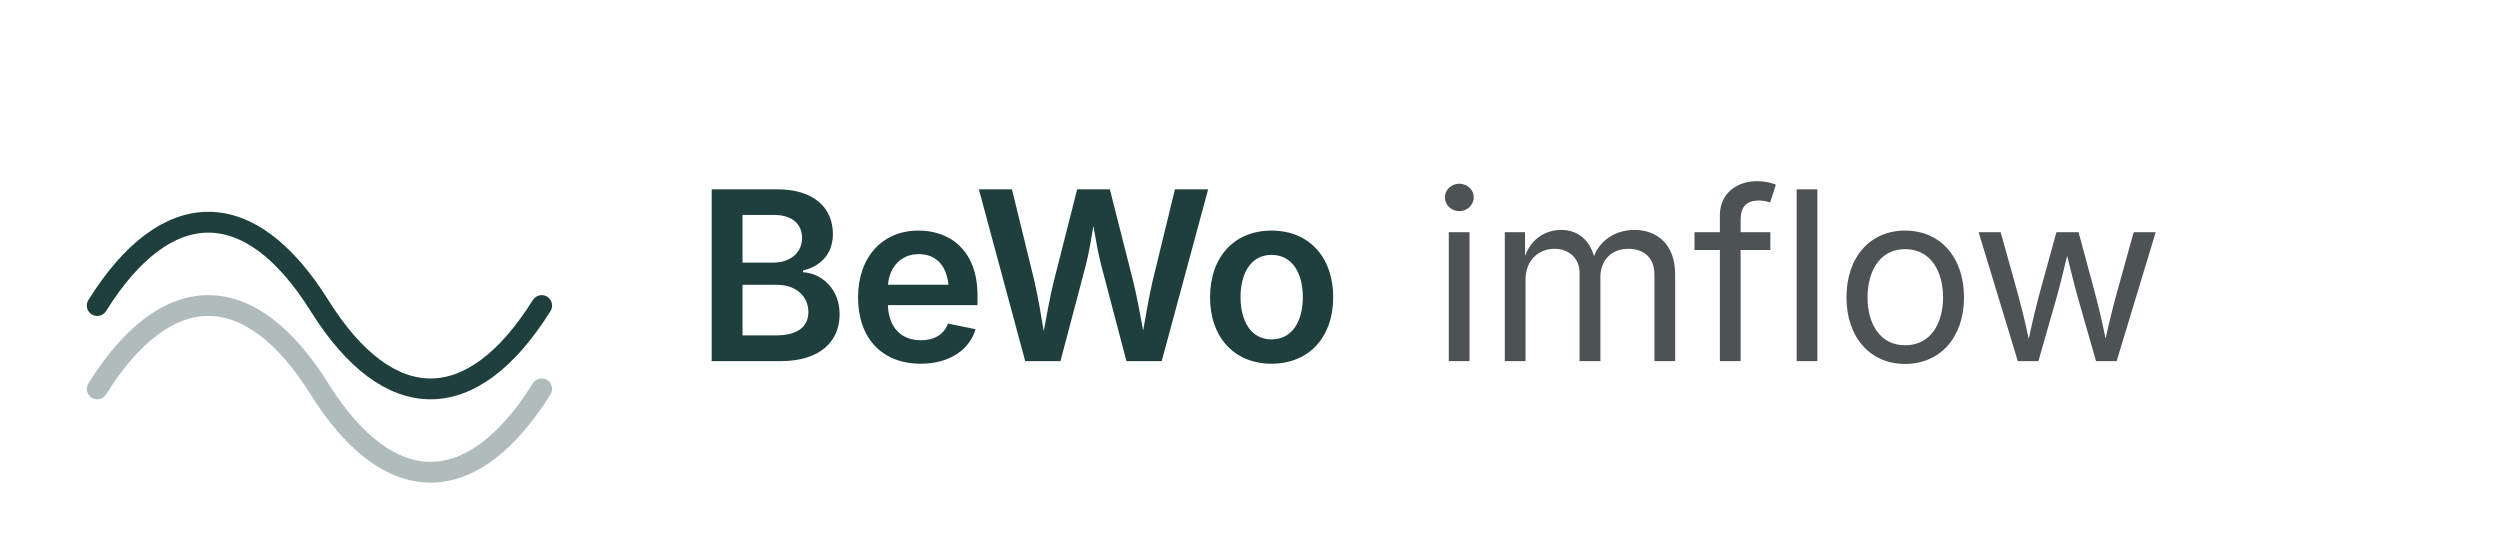
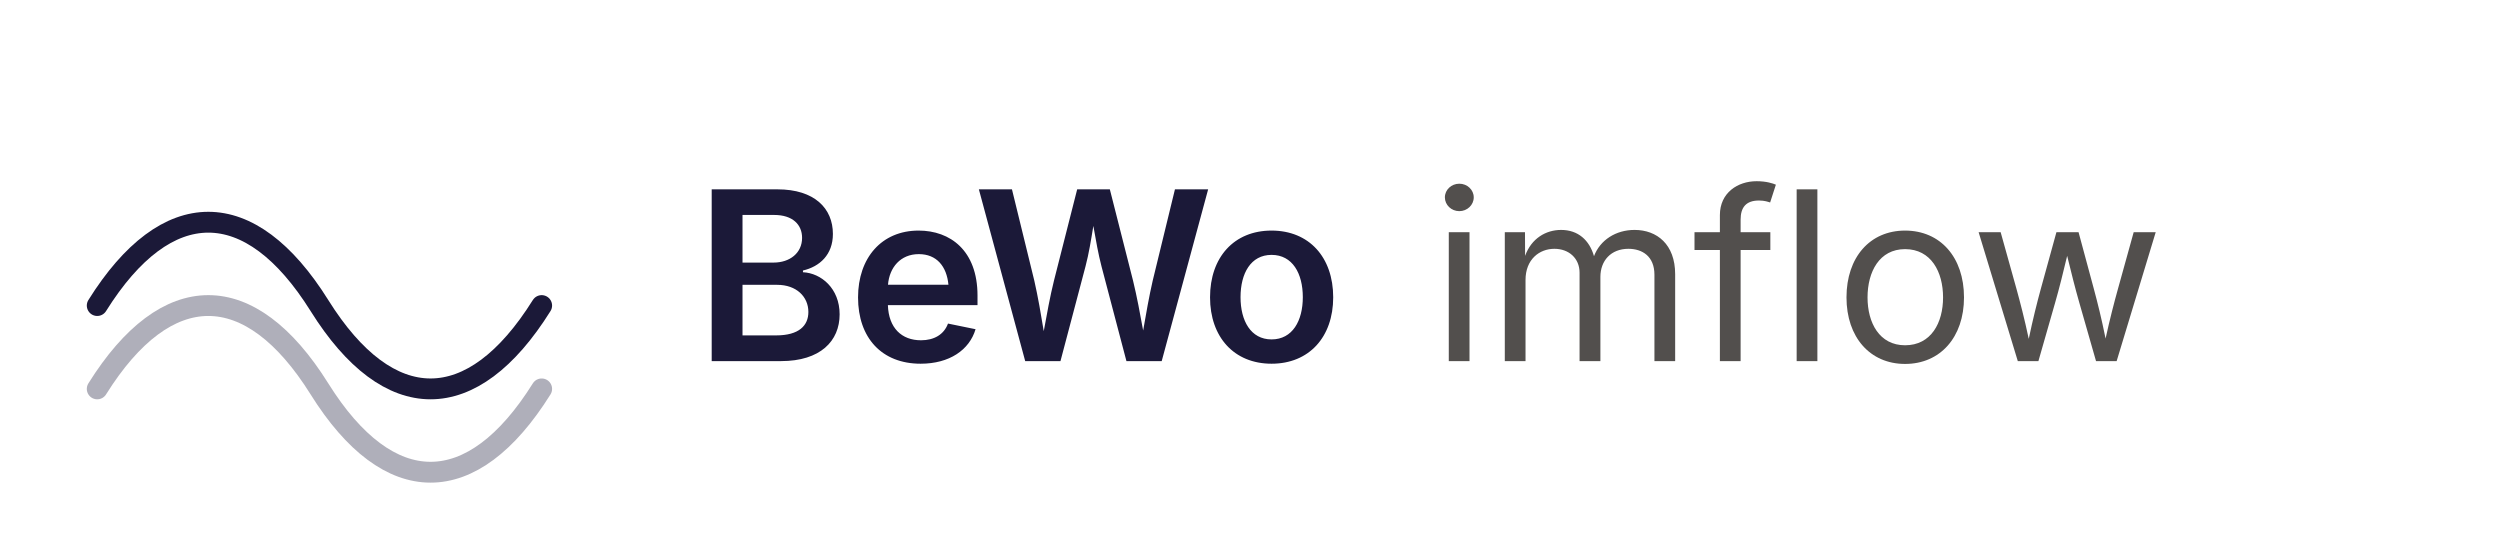
<svg xmlns="http://www.w3.org/2000/svg" viewBox="0 0 360 80" role="img" aria-label="BeWo imflow">
-   <g fill="none" stroke="#1E3F3D" stroke-width="3" stroke-linecap="round">
+   <g fill="none" stroke="#1B1938" stroke-width="3" stroke-linecap="round">
    <path d="M14 44 C 24 28, 36 28, 46 44 S 68 60, 78 44" />
    <path d="M14 56 C 24 40, 36 40, 46 56 S 68 72, 78 56" opacity="0.35" />
  </g>
-   <g font-family="Inter, Helvetica, Arial, sans-serif" fill="#1E3F3D">
+   <g font-family="Inter, Helvetica, Arial, sans-serif" fill="#1B1938">
    <text x="100" y="52" font-size="34" font-weight="600" letter-spacing="-0.01em">BeWo</text>
-     <text x="206" y="52" font-size="34" font-weight="400" letter-spacing="-0.005em" fill="#4C5352">imflow</text>
+     <text x="206" y="52" font-size="34" font-weight="400" letter-spacing="-0.005em" fill="#524F4D">imflow</text>
  </g>
</svg>
